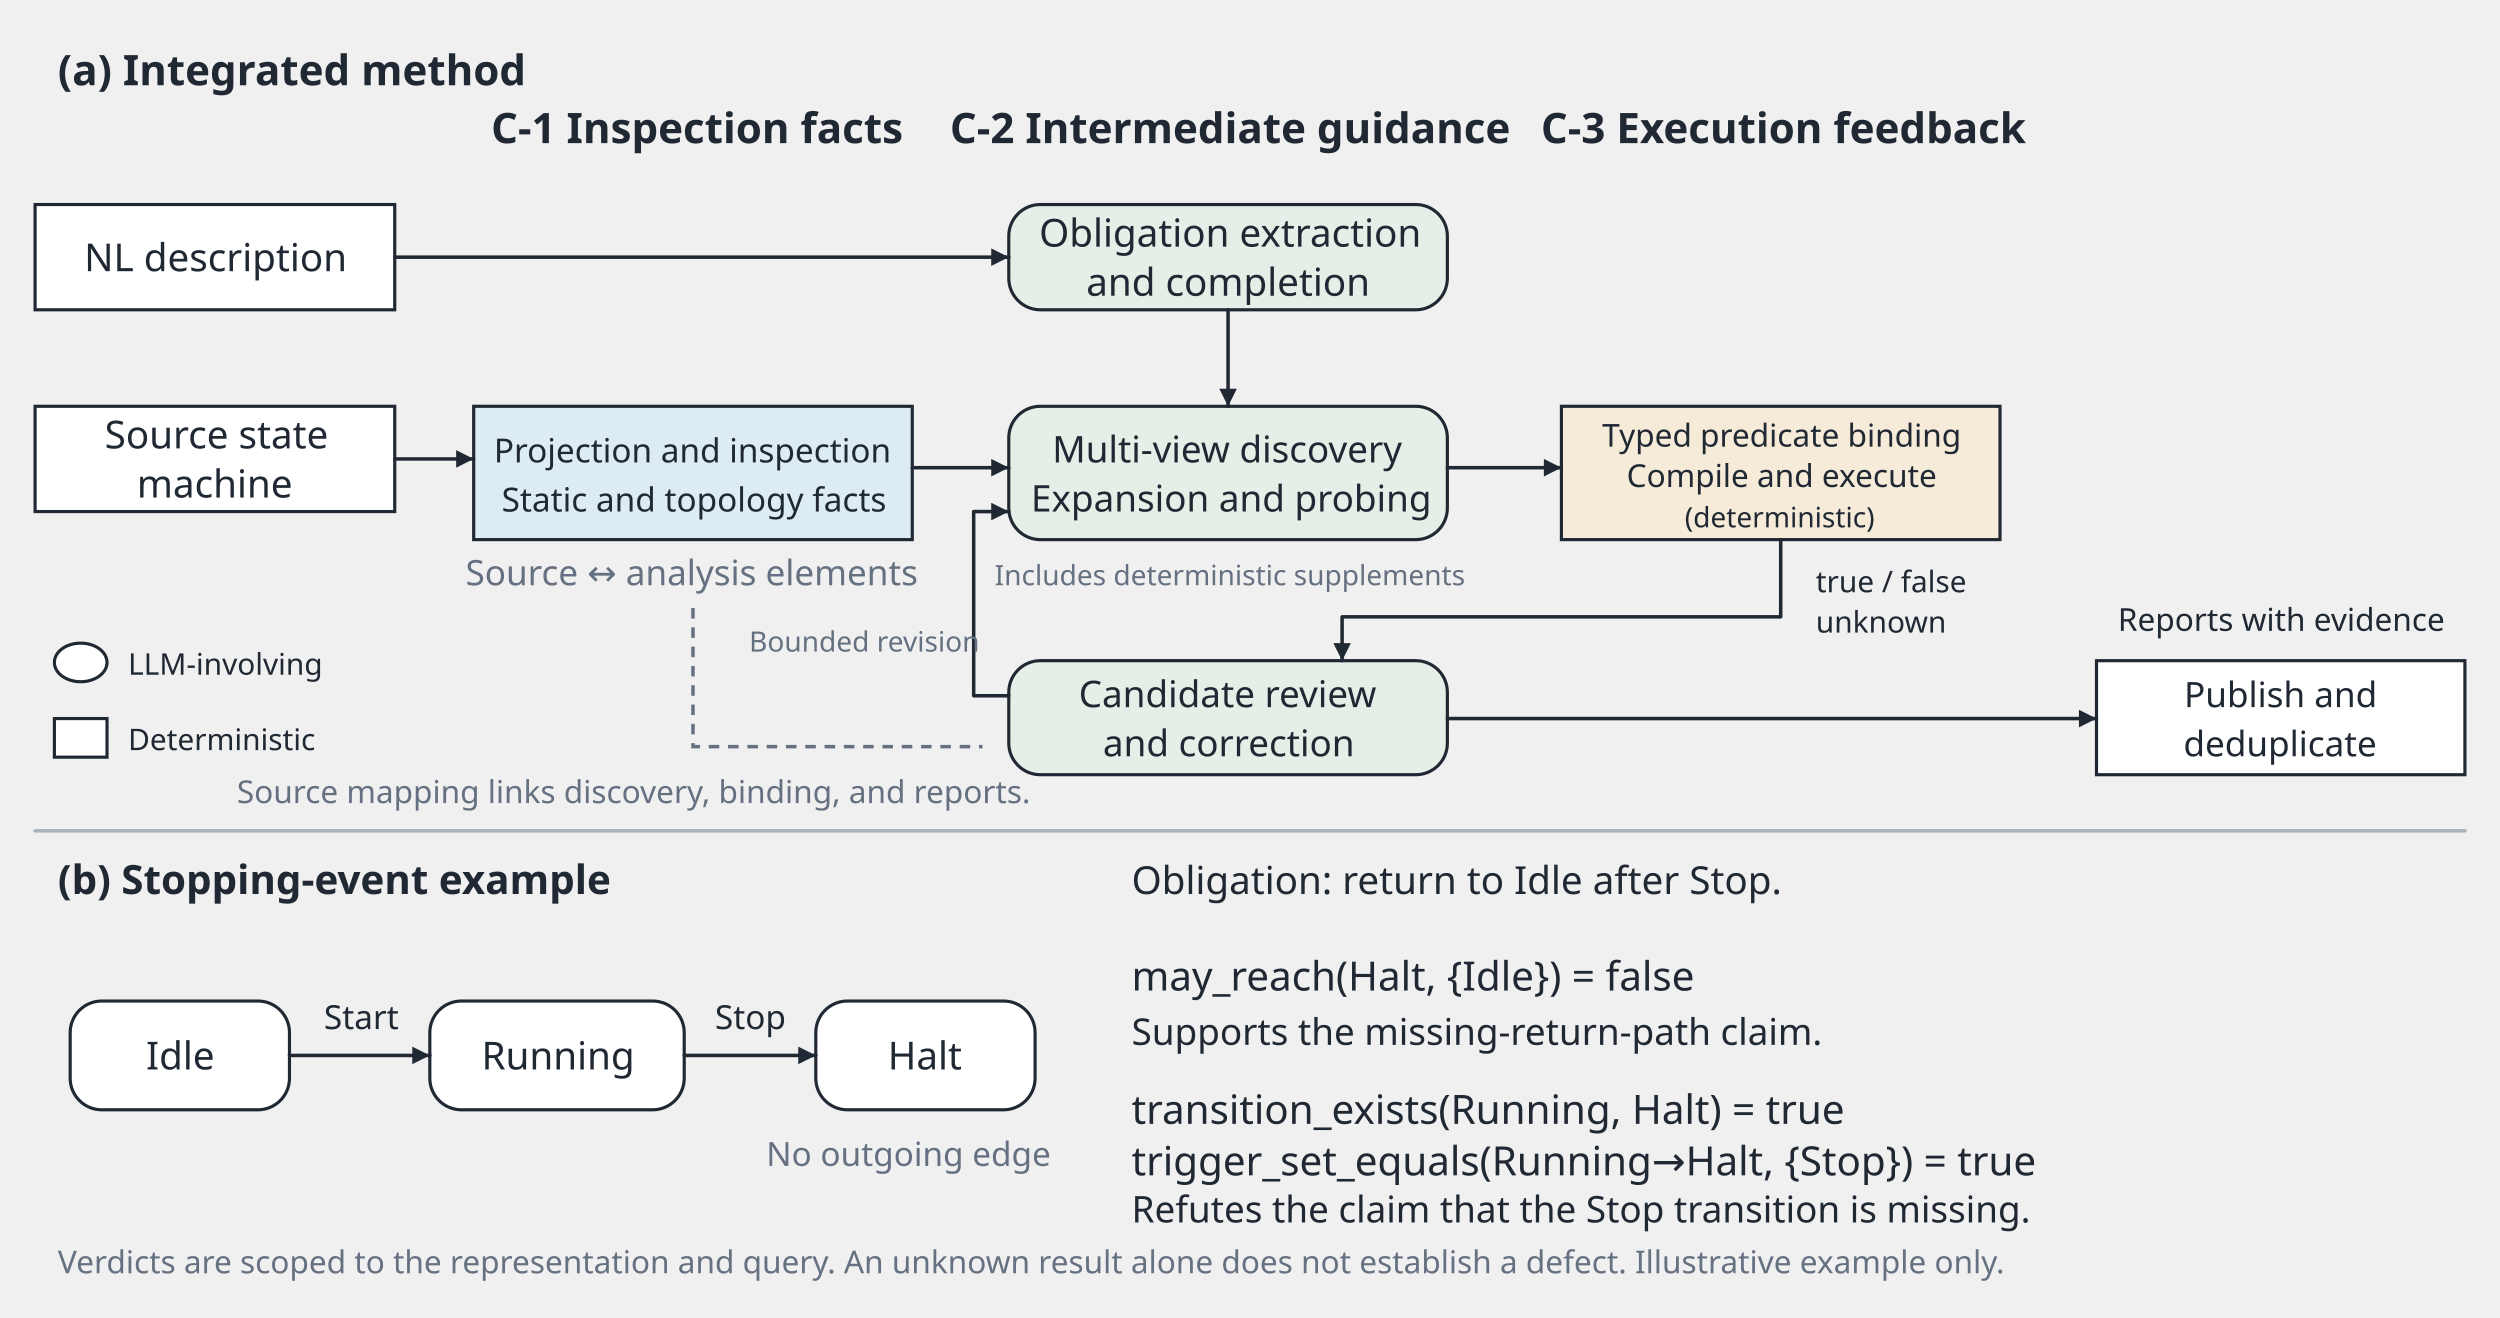
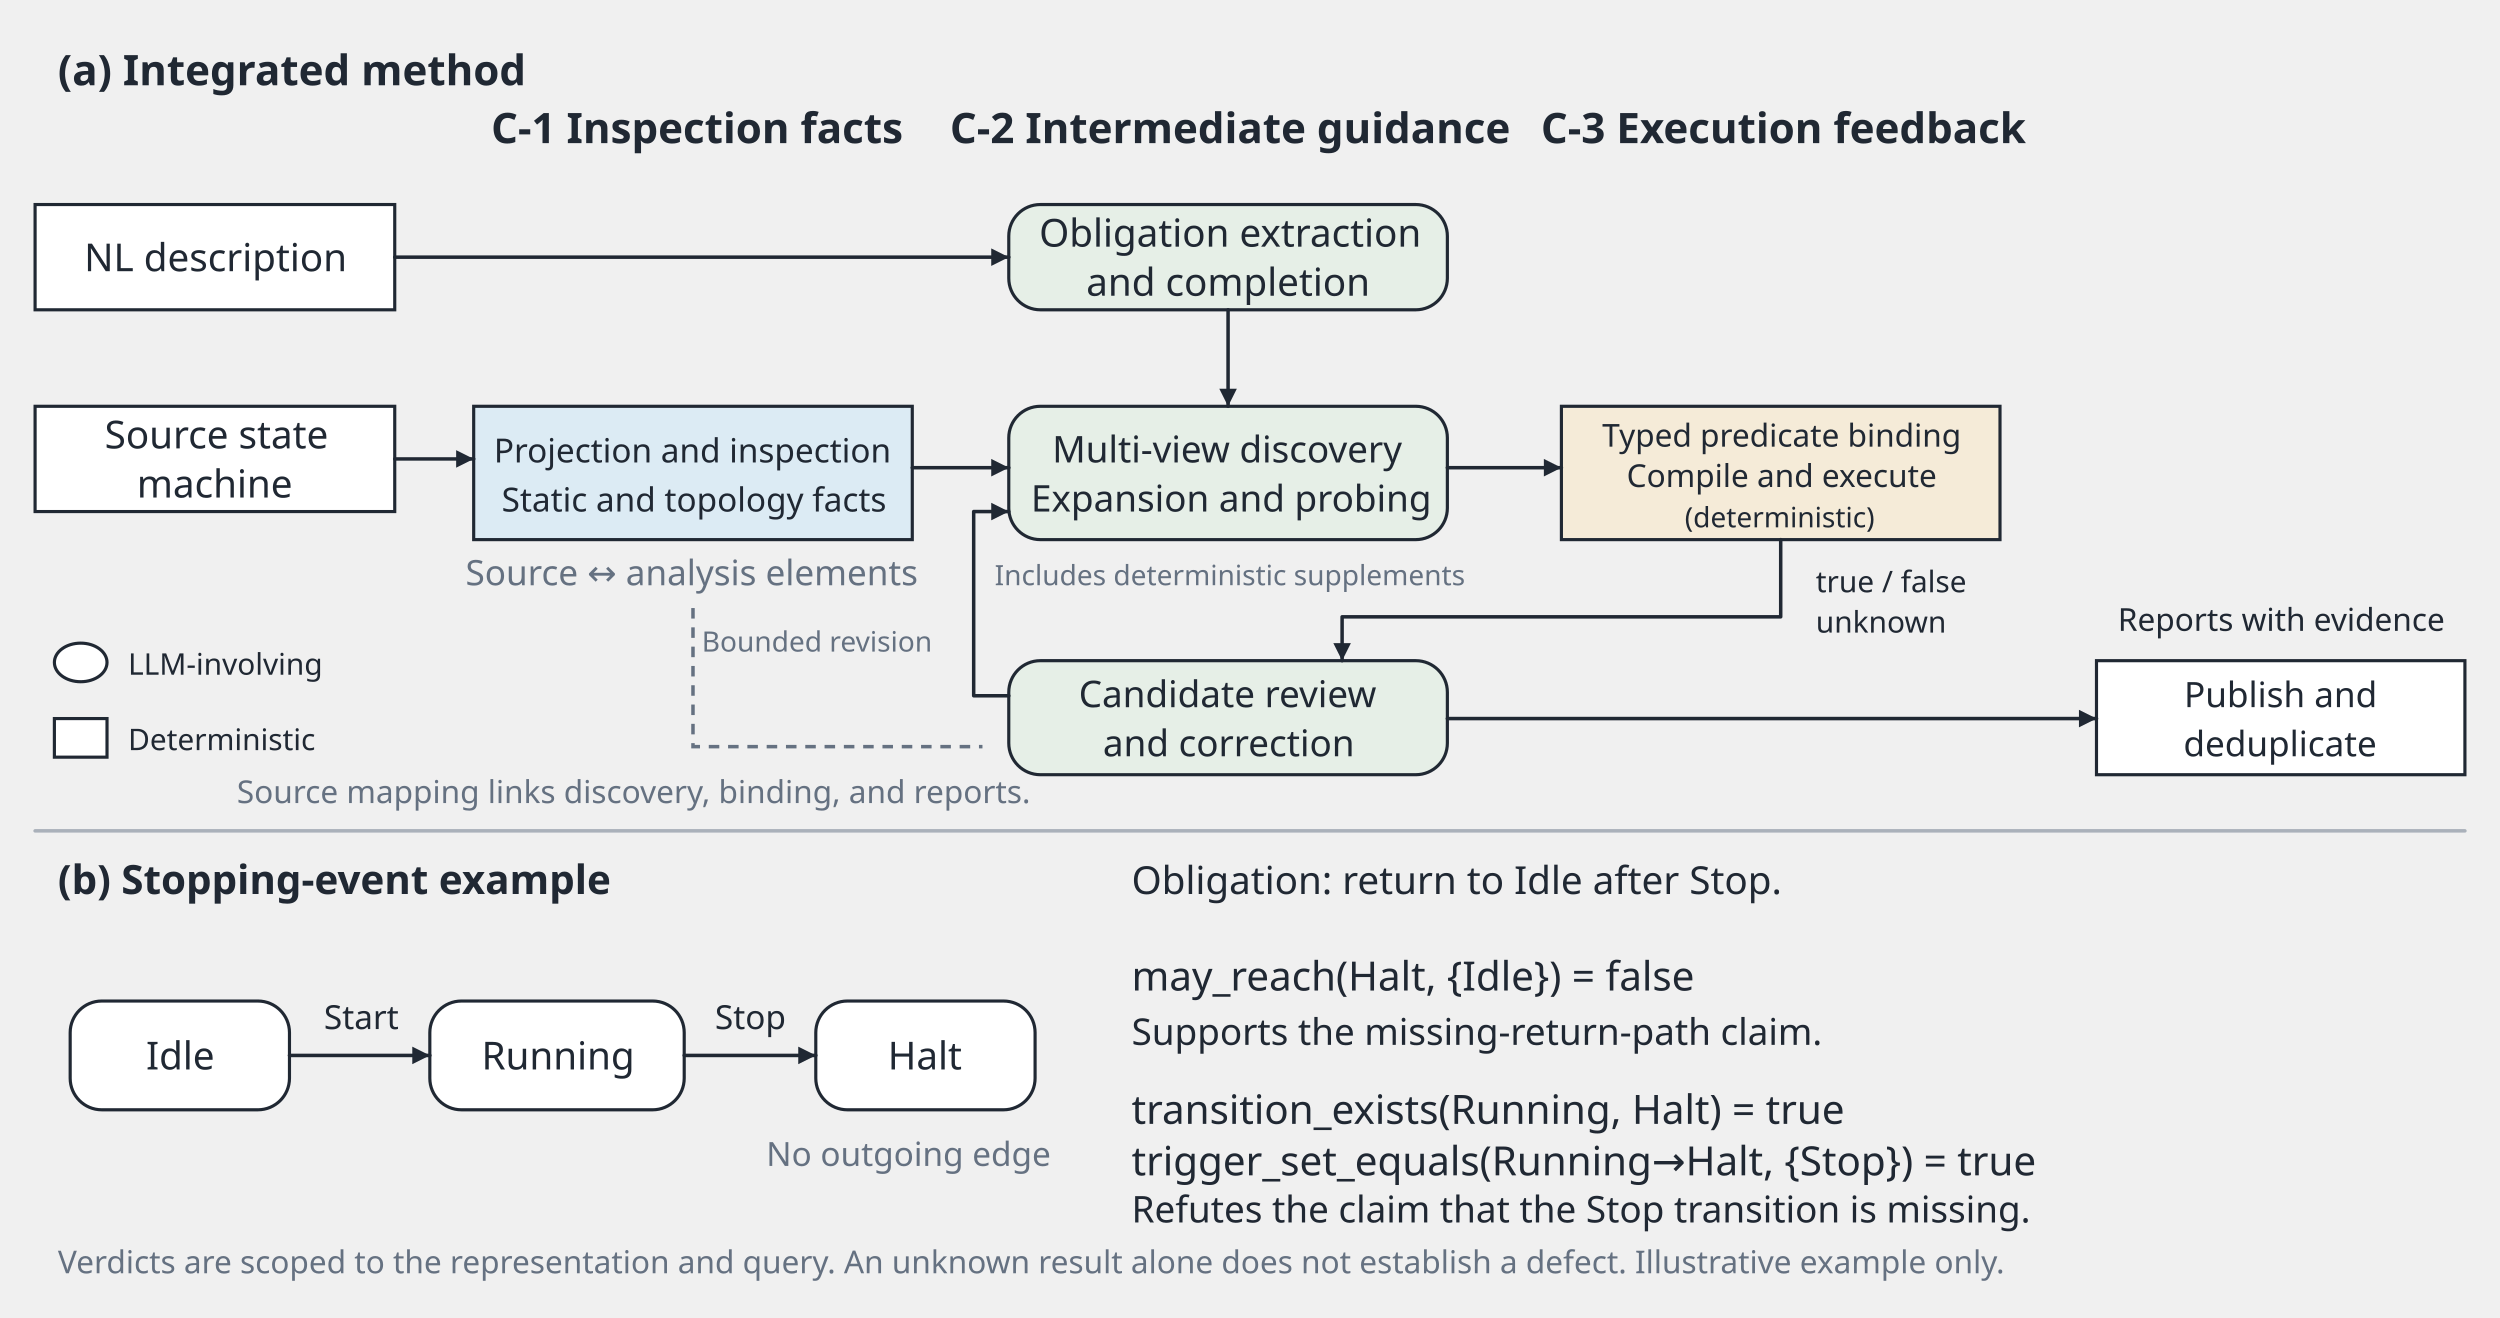
<svg xmlns="http://www.w3.org/2000/svg" width="1425" height="751" viewBox="5 -16.236 1425 750.3">
-   <g id="a1:128" transform="translate(38, 3.764)">
+   <g id="a1:171" transform="translate(38, 3.764)">
    <text font-size="24" font-family="Noto Sans SC" font-weight="bold" fill="#202833" text-anchor="start" dominant-baseline="alphabetic" x="0">
      <tspan x="0" y="28.236">
        <tspan x="0" text-anchor="start">(a) Integrated method</tspan>
      </tspan>
    </text>
  </g>
-   <g id="a1:129" transform="translate(284.93, 36.764)">
+   <g id="a1:172" transform="translate(284.93, 36.764)">
    <text font-size="24" font-family="Noto Sans SC" font-weight="bold" fill="#202833" text-anchor="start" dominant-baseline="alphabetic" x="0">
      <tspan x="0" y="28.236">
        <tspan x="0" text-anchor="start">C-1 Inspection facts</tspan>
      </tspan>
    </text>
  </g>
-   <g id="a1:130" transform="translate(546.455, 36.764)">
+   <g id="a1:173" transform="translate(546.455, 36.764)">
    <text font-size="24" font-family="Noto Sans SC" font-weight="bold" fill="#202833" text-anchor="start" dominant-baseline="alphabetic" x="0">
      <tspan x="0" y="28.236">
        <tspan x="0" text-anchor="start">C-2 Intermediate guidance</tspan>
      </tspan>
    </text>
  </g>
-   <g id="a1:131" transform="translate(883.32, 36.764)">
+   <g id="a1:174" transform="translate(883.32, 36.764)">
    <text font-size="24" font-family="Noto Sans SC" font-weight="bold" fill="#202833" text-anchor="start" dominant-baseline="alphabetic" x="0">
      <tspan x="0" y="28.236">
        <tspan x="0" text-anchor="start">C-3 Execution feedback</tspan>
      </tspan>
    </text>
  </g>
-   <g id="o1:37" transform="translate(25, 100)">
+   <g id="o1:49" transform="translate(25, 100)">
    <rect x="0" y="0" width="205" height="60" fill="#ffffff" stroke="#202833" stroke-width="1.8" rx="0" ry="0" />
  </g>
-   <g id="a1:132" transform="translate(52.985, 112.117)">
+   <g id="a1:175" transform="translate(52.985, 112.117)">
    <text font-size="22" font-family="Noto Sans SC" font-weight="normal" fill="#202833" text-anchor="start" dominant-baseline="alphabetic" x="0">
      <tspan x="0" y="25.883">
        <tspan x="0" text-anchor="start">NL description</tspan>
      </tspan>
    </text>
  </g>
-   <g id="o1:38" transform="translate(25, 215)">
+   <g id="o1:50" transform="translate(25, 215)">
    <rect x="0" y="0" width="205" height="60" fill="#ffffff" stroke="#202833" stroke-width="1.8" rx="0" ry="0" />
  </g>
-   <g id="a1:133" transform="translate(64.655, 213.117)">
+   <g id="a1:176" transform="translate(64.655, 213.117)">
    <text font-size="22" font-family="Noto Sans SC" font-weight="normal" fill="#202833" text-anchor="start" dominant-baseline="alphabetic" x="0">
      <tspan x="0" y="25.883">
        <tspan x="0" text-anchor="start">Source state</tspan>
      </tspan>
    </text>
  </g>
-   <g id="a1:134" transform="translate(83.005, 241.117)">
+   <g id="a1:177" transform="translate(83.005, 241.117)">
    <text font-size="22" font-family="Noto Sans SC" font-weight="normal" fill="#202833" text-anchor="start" dominant-baseline="alphabetic" x="0">
      <tspan x="0" y="25.883">
        <tspan x="0" text-anchor="start">machine</tspan>
      </tspan>
    </text>
  </g>
-   <g id="o1:39" transform="translate(275, 215)">
+   <g id="o1:51" transform="translate(275, 215)">
    <rect x="0" y="0" width="250" height="76" fill="#dcebf4" stroke="#202833" stroke-width="1.8" rx="0" ry="0" />
  </g>
-   <g id="a1:135" transform="translate(286.505, 224.648)">
+   <g id="a1:178" transform="translate(286.505, 224.6485)">
    <text font-size="19" font-family="Noto Sans SC" font-weight="normal" fill="#202833" text-anchor="start" dominant-baseline="alphabetic" x="0">
      <tspan x="0" y="22.354">
        <tspan x="0" text-anchor="start">Projection and inspection</tspan>
      </tspan>
    </text>
  </g>
-   <g id="a1:136" transform="translate(290.925, 252.648)">
+   <g id="a1:179" transform="translate(290.925, 252.6485)">
    <text font-size="19" font-family="Noto Sans SC" font-weight="normal" fill="#202833" text-anchor="start" dominant-baseline="alphabetic" x="0">
      <tspan x="0" y="22.354">
        <tspan x="0" text-anchor="start">Static and topology facts</tspan>
      </tspan>
    </text>
  </g>
-   <g id="a1:137" transform="translate(270.34, 293.47)">
+   <g id="a1:180" transform="translate(270.34, 293.47)">
    <text font-size="20" font-family="Noto Sans SC" font-weight="normal" fill="#657181" text-anchor="start" dominant-baseline="alphabetic" x="0">
      <tspan x="0" y="23.53">
        <tspan x="0" text-anchor="start">Source ↔ analysis elements</tspan>
      </tspan>
    </text>
  </g>
-   <g id="o1:40" transform="translate(580, 100)">
+   <g id="o1:52" transform="translate(580, 100)">
    <rect x="0" y="0" width="250" height="60" fill="#e6efe7" stroke="#202833" stroke-width="1.8" rx="18" ry="18" />
  </g>
-   <g id="a1:138" transform="translate(597.31, 98.117)">
+   <g id="a1:181" transform="translate(597.31, 98.117)">
    <text font-size="22" font-family="Noto Sans SC" font-weight="normal" fill="#202833" text-anchor="start" dominant-baseline="alphabetic" x="0">
      <tspan x="0" y="25.883">
        <tspan x="0" text-anchor="start">Obligation extraction</tspan>
      </tspan>
    </text>
  </g>
-   <g id="a1:139" transform="translate(624.15, 126.117)">
+   <g id="a1:182" transform="translate(624.15, 126.117)">
    <text font-size="22" font-family="Noto Sans SC" font-weight="normal" fill="#202833" text-anchor="start" dominant-baseline="alphabetic" x="0">
      <tspan x="0" y="25.883">
        <tspan x="0" text-anchor="start">and completion</tspan>
      </tspan>
    </text>
  </g>
-   <g id="o1:41" transform="translate(580, 215)">
+   <g id="o1:53" transform="translate(580, 215)">
    <rect x="0" y="0" width="250" height="76" fill="#e6efe7" stroke="#202833" stroke-width="1.8" rx="18" ry="18" />
  </g>
-   <g id="a1:140" transform="translate(604.8, 222.295)">
+   <g id="a1:183" transform="translate(604.8, 222.2955)">
    <text font-size="21" font-family="Noto Sans SC" font-weight="normal" fill="#202833" text-anchor="start" dominant-baseline="alphabetic" x="0">
      <tspan x="0" y="24.707">
        <tspan x="0" text-anchor="start">Multi-view discovery</tspan>
      </tspan>
    </text>
  </g>
-   <g id="a1:141" transform="translate(592.65, 250.295)">
+   <g id="a1:184" transform="translate(592.65, 250.2955)">
    <text font-size="21" font-family="Noto Sans SC" font-weight="normal" fill="#202833" text-anchor="start" dominant-baseline="alphabetic" x="0">
      <tspan x="0" y="24.707">
        <tspan x="0" text-anchor="start">Expansion and probing</tspan>
      </tspan>
    </text>
  </g>
-   <g id="a1:142" transform="translate(571.945, 298.176)">
+   <g id="a1:185" transform="translate(571.945, 298.176)">
    <text font-size="16" font-family="Noto Sans SC" font-weight="normal" fill="#657181" text-anchor="start" dominant-baseline="alphabetic" x="0">
      <tspan x="0" y="18.824">
        <tspan x="0" text-anchor="start">Includes deterministic supplements</tspan>
      </tspan>
    </text>
  </g>
-   <g id="o1:42" transform="translate(895, 215)">
+   <g id="o1:54" transform="translate(895, 215)">
    <rect x="0" y="0" width="250" height="76" fill="#f5ebd8" stroke="#202833" stroke-width="1.8" rx="0" ry="0" />
  </g>
-   <g id="a1:143" transform="translate(918.245, 216.823)">
+   <g id="a1:186" transform="translate(918.245, 216.823)">
    <text font-size="18" font-family="Noto Sans SC" font-weight="normal" fill="#202833" text-anchor="start" dominant-baseline="alphabetic" x="0">
      <tspan x="0" y="21.177">
        <tspan x="0" text-anchor="start">Typed predicate binding</tspan>
      </tspan>
    </text>
  </g>
-   <g id="a1:144" transform="translate(932.19, 239.823)">
+   <g id="a1:187" transform="translate(932.19, 239.823)">
    <text font-size="18" font-family="Noto Sans SC" font-weight="normal" fill="#202833" text-anchor="start" dominant-baseline="alphabetic" x="0">
      <tspan x="0" y="21.177">
        <tspan x="0" text-anchor="start">Compile and execute</tspan>
      </tspan>
    </text>
  </g>
-   <g id="a1:145" transform="translate(965.305, 265.176)">
+   <g id="a1:188" transform="translate(965.305, 265.176)">
    <text font-size="16" font-family="Noto Sans SC" font-weight="normal" fill="#202833" text-anchor="start" dominant-baseline="alphabetic" x="0">
      <tspan x="0" y="18.824">
        <tspan x="0" text-anchor="start">(deterministic)</tspan>
      </tspan>
    </text>
  </g>
-   <g id="o1:43" transform="translate(580, 360)">
+   <g id="o1:55" transform="translate(580, 360)">
    <rect x="0" y="0" width="250" height="65" fill="#e6efe7" stroke="#202833" stroke-width="1.8" rx="18" ry="18" />
  </g>
-   <g id="a1:146" transform="translate(619.88, 361.795)">
+   <g id="a1:189" transform="translate(619.88, 361.7955)">
    <text font-size="21" font-family="Noto Sans SC" font-weight="normal" fill="#202833" text-anchor="start" dominant-baseline="alphabetic" x="0">
      <tspan x="0" y="24.707">
        <tspan x="0" text-anchor="start">Candidate review</tspan>
      </tspan>
    </text>
  </g>
-   <g id="a1:147" transform="translate(633.65, 389.795)">
+   <g id="a1:190" transform="translate(633.65, 389.7955)">
    <text font-size="21" font-family="Noto Sans SC" font-weight="normal" fill="#202833" text-anchor="start" dominant-baseline="alphabetic" x="0">
      <tspan x="0" y="24.707">
        <tspan x="0" text-anchor="start">and correction</tspan>
      </tspan>
    </text>
  </g>
-   <g id="o1:44" transform="translate(1200, 360)">
+   <g id="o1:56" transform="translate(1200, 360)">
    <rect x="0" y="0" width="210" height="65" fill="#ffffff" stroke="#202833" stroke-width="1.8" rx="0" ry="0" />
  </g>
-   <g id="a1:148" transform="translate(1249.91, 362.97)">
+   <g id="a1:191" transform="translate(1249.91, 362.97)">
    <text font-size="20" font-family="Noto Sans SC" font-weight="normal" fill="#202833" text-anchor="start" dominant-baseline="alphabetic" x="0">
      <tspan x="0" y="23.53">
        <tspan x="0" text-anchor="start">Publish and</tspan>
      </tspan>
    </text>
  </g>
-   <g id="a1:149" transform="translate(1249.57, 390.97)">
+   <g id="a1:192" transform="translate(1249.57, 390.97)">
    <text font-size="20" font-family="Noto Sans SC" font-weight="normal" fill="#202833" text-anchor="start" dominant-baseline="alphabetic" x="0">
      <tspan x="0" y="23.53">
        <tspan x="0" text-anchor="start">deduplicate</tspan>
      </tspan>
    </text>
  </g>
-   <g id="c1:37" transform="translate(230, 130)">
+   <g id="c1:49" transform="translate(230, 130)">
    <path fill="none" stroke="#202833" stroke-width="2" stroke-linecap="round" stroke-linejoin="round" d="M 0 0 L 350 0" />
  </g>
-   <g id="d1:34" transform="translate(567.5, 122.5)">
-     <defs>
-       <symbol id="svgicon-d1-34" viewBox="0 0 15 15">
+   <g id="d1:45" transform="translate(567.5, 122.5)">
+     <defs>
+       <symbol id="svgicon-d1-45" viewBox="0 0 15 15">
        <g transform="translate(-567.5 -122.5)">
          <polygon points="580,130 570,125 570,135" fill="#202833" />
        </g>
      </symbol>
    </defs>
-     <use href="#svgicon-d1-34" x="0" y="0" width="15" height="15" />
-   </g>
-   <g id="c1:38" transform="translate(230, 245)">
+     <use href="#svgicon-d1-45" x="0" y="0" width="15" height="15" />
+   </g>
+   <g id="c1:50" transform="translate(230, 245)">
    <path fill="none" stroke="#202833" stroke-width="2" stroke-linecap="round" stroke-linejoin="round" d="M 0 0 L 45 0" />
  </g>
-   <g id="d1:35" transform="translate(262.5, 237.5)">
-     <defs>
-       <symbol id="svgicon-d1-35" viewBox="0 0 15 15">
+   <g id="d1:46" transform="translate(262.5, 237.5)">
+     <defs>
+       <symbol id="svgicon-d1-46" viewBox="0 0 15 15">
        <g transform="translate(-262.5 -237.5)">
          <polygon points="275,245 265,240 265,250" fill="#202833" />
        </g>
      </symbol>
    </defs>
-     <use href="#svgicon-d1-35" x="0" y="0" width="15" height="15" />
-   </g>
-   <g id="c1:39" transform="translate(525, 250)">
+     <use href="#svgicon-d1-46" x="0" y="0" width="15" height="15" />
+   </g>
+   <g id="c1:51" transform="translate(525, 250)">
    <path fill="none" stroke="#202833" stroke-width="2" stroke-linecap="round" stroke-linejoin="round" d="M 0 0 L 55 0" />
  </g>
-   <g id="d1:36" transform="translate(567.5, 242.5)">
-     <defs>
-       <symbol id="svgicon-d1-36" viewBox="0 0 15 15">
+   <g id="d1:47" transform="translate(567.5, 242.5)">
+     <defs>
+       <symbol id="svgicon-d1-47" viewBox="0 0 15 15">
        <g transform="translate(-567.5 -242.5)">
          <polygon points="580,250 570,245 570,255" fill="#202833" />
        </g>
      </symbol>
    </defs>
-     <use href="#svgicon-d1-36" x="0" y="0" width="15" height="15" />
-   </g>
-   <g id="c1:40" transform="translate(705, 160)">
+     <use href="#svgicon-d1-47" x="0" y="0" width="15" height="15" />
+   </g>
+   <g id="c1:52" transform="translate(705, 160)">
    <path fill="none" stroke="#202833" stroke-width="2" stroke-linecap="round" stroke-linejoin="round" d="M 0 0 L 0 55" />
  </g>
-   <g id="d1:37" transform="translate(697.5, 202.5)">
-     <defs>
-       <symbol id="svgicon-d1-37" viewBox="0 0 15 15">
+   <g id="d1:48" transform="translate(697.5, 202.5)">
+     <defs>
+       <symbol id="svgicon-d1-48" viewBox="0 0 15 15">
        <g transform="translate(-697.5 -202.5)">
          <polygon points="705,215 700,205 710,205" fill="#202833" />
        </g>
      </symbol>
    </defs>
-     <use href="#svgicon-d1-37" x="0" y="0" width="15" height="15" />
-   </g>
-   <g id="c1:41" transform="translate(830, 250)">
+     <use href="#svgicon-d1-48" x="0" y="0" width="15" height="15" />
+   </g>
+   <g id="c1:53" transform="translate(830, 250)">
    <path fill="none" stroke="#202833" stroke-width="2" stroke-linecap="round" stroke-linejoin="round" d="M 0 0 L 65 0" />
  </g>
-   <g id="d1:38" transform="translate(882.5, 242.5)">
-     <defs>
-       <symbol id="svgicon-d1-38" viewBox="0 0 15 15">
+   <g id="d1:49" transform="translate(882.5, 242.5)">
+     <defs>
+       <symbol id="svgicon-d1-49" viewBox="0 0 15 15">
        <g transform="translate(-882.5 -242.5)">
          <polygon points="895,250 885,245 885,255" fill="#202833" />
        </g>
      </symbol>
    </defs>
-     <use href="#svgicon-d1-38" x="0" y="0" width="15" height="15" />
-   </g>
-   <g id="c1:42" transform="translate(770, 291)">
+     <use href="#svgicon-d1-49" x="0" y="0" width="15" height="15" />
+   </g>
+   <g id="c1:54" transform="translate(770, 291)">
    <path fill="none" stroke="#202833" stroke-width="2" stroke-linecap="round" stroke-linejoin="round" d="M 250 0 L 250 44 L 0 44 L 0 69" />
  </g>
-   <g id="d1:39" transform="translate(762.5, 347.5)">
-     <defs>
-       <symbol id="svgicon-d1-39" viewBox="0 0 15 15">
+   <g id="d1:50" transform="translate(762.5, 347.5)">
+     <defs>
+       <symbol id="svgicon-d1-50" viewBox="0 0 15 15">
        <g transform="translate(-762.5 -347.5)">
          <polygon points="770,360 765,350 775,350" fill="#202833" />
        </g>
      </symbol>
    </defs>
-     <use href="#svgicon-d1-39" x="0" y="0" width="15" height="15" />
-   </g>
-   <g id="a1:150" transform="translate(1040, 301.001)">
+     <use href="#svgicon-d1-50" x="0" y="0" width="15" height="15" />
+   </g>
+   <g id="a1:193" transform="translate(1040, 301.0015)">
    <text font-size="17" font-family="Noto Sans SC" font-weight="normal" fill="#202833" text-anchor="start" dominant-baseline="alphabetic" x="0">
      <tspan x="0" y="20.001">
        <tspan x="0" text-anchor="start">true / false</tspan>
      </tspan>
    </text>
  </g>
-   <g id="a1:151" transform="translate(1040, 324.001)">
+   <g id="a1:194" transform="translate(1040, 324.0015)">
    <text font-size="17" font-family="Noto Sans SC" font-weight="normal" fill="#202833" text-anchor="start" dominant-baseline="alphabetic" x="0">
      <tspan x="0" y="20.001">
        <tspan x="0" text-anchor="start">unknown</tspan>
      </tspan>
    </text>
  </g>
-   <g id="c1:43" transform="translate(560, 275)">
+   <g id="c1:55" transform="translate(560, 275)">
    <path fill="none" stroke="#202833" stroke-width="2" stroke-linecap="round" stroke-linejoin="round" d="M 20 105 L 0 105 L 0 0 L 20 0" />
  </g>
-   <g id="d1:40" transform="translate(567.5, 267.5)">
-     <defs>
-       <symbol id="svgicon-d1-40" viewBox="0 0 15 15">
+   <g id="d1:51" transform="translate(567.5, 267.5)">
+     <defs>
+       <symbol id="svgicon-d1-51" viewBox="0 0 15 15">
        <g transform="translate(-567.5 -267.5)">
          <polygon points="580,275 570,270 570,280" fill="#202833" />
        </g>
      </symbol>
    </defs>
-     <use href="#svgicon-d1-40" x="0" y="0" width="15" height="15" />
-   </g>
-   <g id="a1:152" transform="translate(432, 336)">
+     <use href="#svgicon-d1-51" x="0" y="0" width="15" height="15" />
+   </g>
+   <g id="a1:195" transform="translate(405, 336)">
    <text font-size="16" font-family="Noto Sans SC" font-weight="normal" fill="#657181" text-anchor="start" dominant-baseline="alphabetic" x="0">
      <tspan x="0" y="18.824">
        <tspan x="0" text-anchor="start">Bounded revision</tspan>
      </tspan>
    </text>
  </g>
-   <g id="c1:44" transform="translate(830, 393)">
+   <g id="c1:56" transform="translate(830, 393)">
    <path fill="none" stroke="#202833" stroke-width="2" stroke-linecap="round" stroke-linejoin="round" d="M 0 0 L 370 0" />
  </g>
-   <g id="d1:41" transform="translate(1187.5, 385.5)">
-     <defs>
-       <symbol id="svgicon-d1-41" viewBox="0 0 15 15">
+   <g id="d1:52" transform="translate(1187.5, 385.5)">
+     <defs>
+       <symbol id="svgicon-d1-52" viewBox="0 0 15 15">
        <g transform="translate(-1187.5 -385.5)">
          <polygon points="1200,393 1190,388 1190,398" fill="#202833" />
        </g>
      </symbol>
    </defs>
-     <use href="#svgicon-d1-41" x="0" y="0" width="15" height="15" />
-   </g>
-   <g id="a1:153" transform="translate(1212.175, 321.823)">
+     <use href="#svgicon-d1-52" x="0" y="0" width="15" height="15" />
+   </g>
+   <g id="a1:196" transform="translate(1212.175, 321.823)">
    <text font-size="18" font-family="Noto Sans SC" font-weight="normal" fill="#202833" text-anchor="start" dominant-baseline="alphabetic" x="0">
      <tspan x="0" y="21.177">
        <tspan x="0" text-anchor="start">Reports with evidence</tspan>
      </tspan>
    </text>
  </g>
-   <g id="c1:45" transform="translate(400, 330)">
+   <g id="c1:57" transform="translate(400, 330)">
    <path fill="none" stroke="#657181" stroke-width="2" stroke-dasharray="6 5" d="M 0 0 L 0 79 L 165 79" />
  </g>
-   <g id="a1:154" transform="translate(140, 420)">
+   <g id="a1:197" transform="translate(140, 420)">
    <text font-size="18" font-family="Noto Sans SC" font-weight="normal" fill="#657181" text-anchor="start" dominant-baseline="alphabetic" x="0">
      <tspan x="0" y="21.177">
        <tspan x="0" text-anchor="start">Source mapping links discovery, binding, and reports.</tspan>
      </tspan>
    </text>
  </g>
-   <g id="d1:42" transform="translate(35.1, 349.1)">
-     <defs>
-       <symbol id="svgicon-d1-42" viewBox="0 0 31.8 23.8">
+   <g id="d1:53" transform="translate(35.1, 349.1)">
+     <defs>
+       <symbol id="svgicon-d1-53" viewBox="0 0 31.8 23.8">
        <g transform="translate(-35.1 -349.1)">
          <rect x="36" y="350" width="30" height="22" rx="18" fill="#FFFFFF" stroke="#202833" stroke-width="1.8" />
        </g>
      </symbol>
    </defs>
-     <use href="#svgicon-d1-42" x="0" y="0" width="31.8" height="23.8" />
-   </g>
-   <g id="a1:155" transform="translate(78, 348.001)">
+     <use href="#svgicon-d1-53" x="0" y="0" width="31.8" height="23.8" />
+   </g>
+   <g id="a1:198" transform="translate(78, 348.0015)">
    <text font-size="17" font-family="Noto Sans SC" font-weight="normal" fill="#202833" text-anchor="start" dominant-baseline="alphabetic" x="0">
      <tspan x="0" y="20.001">
        <tspan x="0" text-anchor="start">LLM-involving</tspan>
      </tspan>
    </text>
  </g>
-   <g id="o1:45" transform="translate(36, 393)">
+   <g id="o1:57" transform="translate(36, 393)">
    <rect x="0" y="0" width="30" height="22" fill="#ffffff" stroke="#202833" stroke-width="1.8" rx="0" ry="0" />
  </g>
-   <g id="a1:156" transform="translate(78, 391.001)">
+   <g id="a1:199" transform="translate(78, 391.0015)">
    <text font-size="17" font-family="Noto Sans SC" font-weight="normal" fill="#202833" text-anchor="start" dominant-baseline="alphabetic" x="0">
      <tspan x="0" y="20.001">
        <tspan x="0" text-anchor="start">Deterministic</tspan>
      </tspan>
    </text>
  </g>
-   <g id="c1:46" transform="translate(25, 457)">
+   <g id="c1:58" transform="translate(25, 457)">
    <path fill="none" stroke="#aab1ba" stroke-width="2" stroke-linecap="round" stroke-linejoin="round" d="M 0 0 L 1385 0" />
  </g>
-   <g id="a1:157" transform="translate(38, 465.942)">
+   <g id="a1:200" transform="translate(38, 465.9425)">
    <text font-size="23" font-family="Noto Sans SC" font-weight="bold" fill="#202833" text-anchor="start" dominant-baseline="alphabetic" x="0">
      <tspan x="0" y="27.06">
        <tspan x="0" text-anchor="start">(b) Stopping-event example</tspan>
      </tspan>
    </text>
  </g>
-   <g id="a1:158" transform="translate(650, 467.117)">
+   <g id="a1:201" transform="translate(650, 467.117)">
    <text font-size="22" font-family="Noto Sans SC" font-weight="normal" fill="#202833" text-anchor="start" dominant-baseline="alphabetic" x="0">
      <tspan x="0" y="25.883">
        <tspan x="0" text-anchor="start">Obligation: return to Idle after Stop.</tspan>
      </tspan>
    </text>
  </g>
-   <g id="o1:46" transform="translate(45, 554)">
+   <g id="o1:58" transform="translate(45, 554)">
    <rect x="0" y="0" width="125" height="62" fill="#ffffff" stroke="#202833" stroke-width="1.8" rx="18" ry="18" />
  </g>
-   <g id="a1:159" transform="translate(88.24, 567.117)">
+   <g id="a1:202" transform="translate(88.24, 567.117)">
    <text font-size="22" font-family="Noto Sans SC" font-weight="normal" fill="#202833" text-anchor="start" dominant-baseline="alphabetic" x="0">
      <tspan x="0" y="25.883">
        <tspan x="0" text-anchor="start">Idle</tspan>
      </tspan>
    </text>
  </g>
-   <g id="o1:47" transform="translate(250, 554)">
+   <g id="o1:59" transform="translate(250, 554)">
    <rect x="0" y="0" width="145" height="62" fill="#ffffff" stroke="#202833" stroke-width="1.8" rx="18" ry="18" />
  </g>
-   <g id="a1:160" transform="translate(279.48, 567.117)">
+   <g id="a1:203" transform="translate(279.48, 567.117)">
    <text font-size="22" font-family="Noto Sans SC" font-weight="normal" fill="#202833" text-anchor="start" dominant-baseline="alphabetic" x="0">
      <tspan x="0" y="25.883">
        <tspan x="0" text-anchor="start">Running</tspan>
      </tspan>
    </text>
  </g>
-   <g id="o1:48" transform="translate(470, 554)">
+   <g id="o1:60" transform="translate(470, 554)">
    <rect x="0" y="0" width="125" height="62" fill="#ffffff" stroke="#202833" stroke-width="1.8" rx="18" ry="18" />
  </g>
-   <g id="a1:161" transform="translate(511.03, 567.117)">
+   <g id="a1:204" transform="translate(511.03, 567.117)">
    <text font-size="22" font-family="Noto Sans SC" font-weight="normal" fill="#202833" text-anchor="start" dominant-baseline="alphabetic" x="0">
      <tspan x="0" y="25.883">
        <tspan x="0" text-anchor="start">Halt</tspan>
      </tspan>
    </text>
  </g>
-   <g id="c1:47" transform="translate(170, 585)">
+   <g id="c1:59" transform="translate(170, 585)">
    <path fill="none" stroke="#202833" stroke-width="2" stroke-linecap="round" stroke-linejoin="round" d="M 0 0 L 80 0" />
  </g>
-   <g id="d1:43" transform="translate(237.5, 577.5)">
-     <defs>
-       <symbol id="svgicon-d1-43" viewBox="0 0 15 15">
+   <g id="d1:54" transform="translate(237.5, 577.5)">
+     <defs>
+       <symbol id="svgicon-d1-54" viewBox="0 0 15 15">
        <g transform="translate(-237.5 -577.5)">
          <polygon points="250,585 240,580 240,590" fill="#202833" />
        </g>
      </symbol>
    </defs>
-     <use href="#svgicon-d1-43" x="0" y="0" width="15" height="15" />
-   </g>
-   <g id="a1:162" transform="translate(189.625, 547.648)">
+     <use href="#svgicon-d1-54" x="0" y="0" width="15" height="15" />
+   </g>
+   <g id="a1:205" transform="translate(189.625, 547.6485)">
    <text font-size="19" font-family="Noto Sans SC" font-weight="normal" fill="#202833" text-anchor="start" dominant-baseline="alphabetic" x="0">
      <tspan x="0" y="22.354">
        <tspan x="0" text-anchor="start">Start</tspan>
      </tspan>
    </text>
  </g>
-   <g id="c1:48" transform="translate(395, 585)">
+   <g id="c1:60" transform="translate(395, 585)">
    <path fill="none" stroke="#202833" stroke-width="2" stroke-linecap="round" stroke-linejoin="round" d="M 0 0 L 75 0" />
  </g>
-   <g id="d1:44" transform="translate(457.5, 577.5)">
-     <defs>
-       <symbol id="svgicon-d1-44" viewBox="0 0 15 15">
+   <g id="d1:55" transform="translate(457.5, 577.5)">
+     <defs>
+       <symbol id="svgicon-d1-55" viewBox="0 0 15 15">
        <g transform="translate(-457.5 -577.5)">
          <polygon points="470,585 460,580 460,590" fill="#202833" />
        </g>
      </symbol>
    </defs>
-     <use href="#svgicon-d1-44" x="0" y="0" width="15" height="15" />
-   </g>
-   <g id="a1:163" transform="translate(412.51, 547.648)">
+     <use href="#svgicon-d1-55" x="0" y="0" width="15" height="15" />
+   </g>
+   <g id="a1:206" transform="translate(412.51, 547.6485)">
    <text font-size="19" font-family="Noto Sans SC" font-weight="normal" fill="#202833" text-anchor="start" dominant-baseline="alphabetic" x="0">
      <tspan x="0" y="22.354">
        <tspan x="0" text-anchor="start">Stop</tspan>
      </tspan>
    </text>
  </g>
-   <g id="a1:164" transform="translate(441.75, 625.648)">
+   <g id="a1:207" transform="translate(441.75, 625.6485)">
    <text font-size="19" font-family="Noto Sans SC" font-weight="normal" fill="#657181" text-anchor="start" dominant-baseline="alphabetic" x="0">
      <tspan x="0" y="22.354">
        <tspan x="0" text-anchor="start">No outgoing edge</tspan>
      </tspan>
    </text>
  </g>
-   <g id="a1:165" transform="translate(650, 520.942)">
+   <g id="a1:208" transform="translate(650, 520.9425)">
    <text font-size="23" font-family="Noto Sans SC" font-weight="normal" fill="#202833" text-anchor="start" dominant-baseline="alphabetic" x="0">
      <tspan x="0" y="27.06">
        <tspan x="0" text-anchor="start">may_reach(Halt, {Idle}) = false</tspan>
      </tspan>
    </text>
  </g>
-   <g id="a1:166" transform="translate(650, 554.295)">
+   <g id="a1:209" transform="translate(650, 554.2955)">
    <text font-size="21" font-family="Noto Sans SC" font-weight="normal" fill="#202833" text-anchor="start" dominant-baseline="alphabetic" x="0">
      <tspan x="0" y="24.707">
        <tspan x="0" text-anchor="start">Supports the missing-return-path claim.</tspan>
      </tspan>
    </text>
  </g>
-   <g id="a1:167" transform="translate(650, 596.942)">
+   <g id="a1:210" transform="translate(650, 596.9425)">
    <text font-size="23" font-family="Noto Sans SC" font-weight="normal" fill="#202833" text-anchor="start" dominant-baseline="alphabetic" x="0">
      <tspan x="0" y="27.06">
        <tspan x="0" text-anchor="start">transition_exists(Running, Halt) = true</tspan>
      </tspan>
    </text>
  </g>
-   <g id="a1:168" transform="translate(650, 626.295)">
+   <g id="a1:211" transform="translate(650, 626.2955)">
    <text font-size="23" font-family="Noto Sans SC" font-weight="normal" fill="#202833" text-anchor="start" dominant-baseline="alphabetic" x="0">
      <tspan x="0" y="27.06">
        <tspan x="0" text-anchor="start">trigger_set_equals(Running→Halt, {Stop}) = true</tspan>
      </tspan>
    </text>
  </g>
-   <g id="a1:169" transform="translate(650, 655.501)">
+   <g id="a1:212" transform="translate(650, 655.5015)">
    <text font-size="21" font-family="Noto Sans SC" font-weight="normal" fill="#202833" text-anchor="start" dominant-baseline="alphabetic" x="0">
      <tspan x="0" y="24.707">
        <tspan x="0" text-anchor="start">Refutes the claim that the Stop transition is missing.</tspan>
      </tspan>
    </text>
  </g>
-   <g id="a1:170" transform="translate(38, 688)">
+   <g id="a1:213" transform="translate(38, 688)">
    <text font-size="18" font-family="Noto Sans SC" font-weight="normal" fill="#657181" text-anchor="start" dominant-baseline="alphabetic" x="0">
      <tspan x="0" y="21.177">
        <tspan x="0" text-anchor="start">Verdicts are scoped to the representation and query. An unknown result alone does not establish a defect. Illustrative example only.</tspan>
      </tspan>
    </text>
  </g>
</svg>
